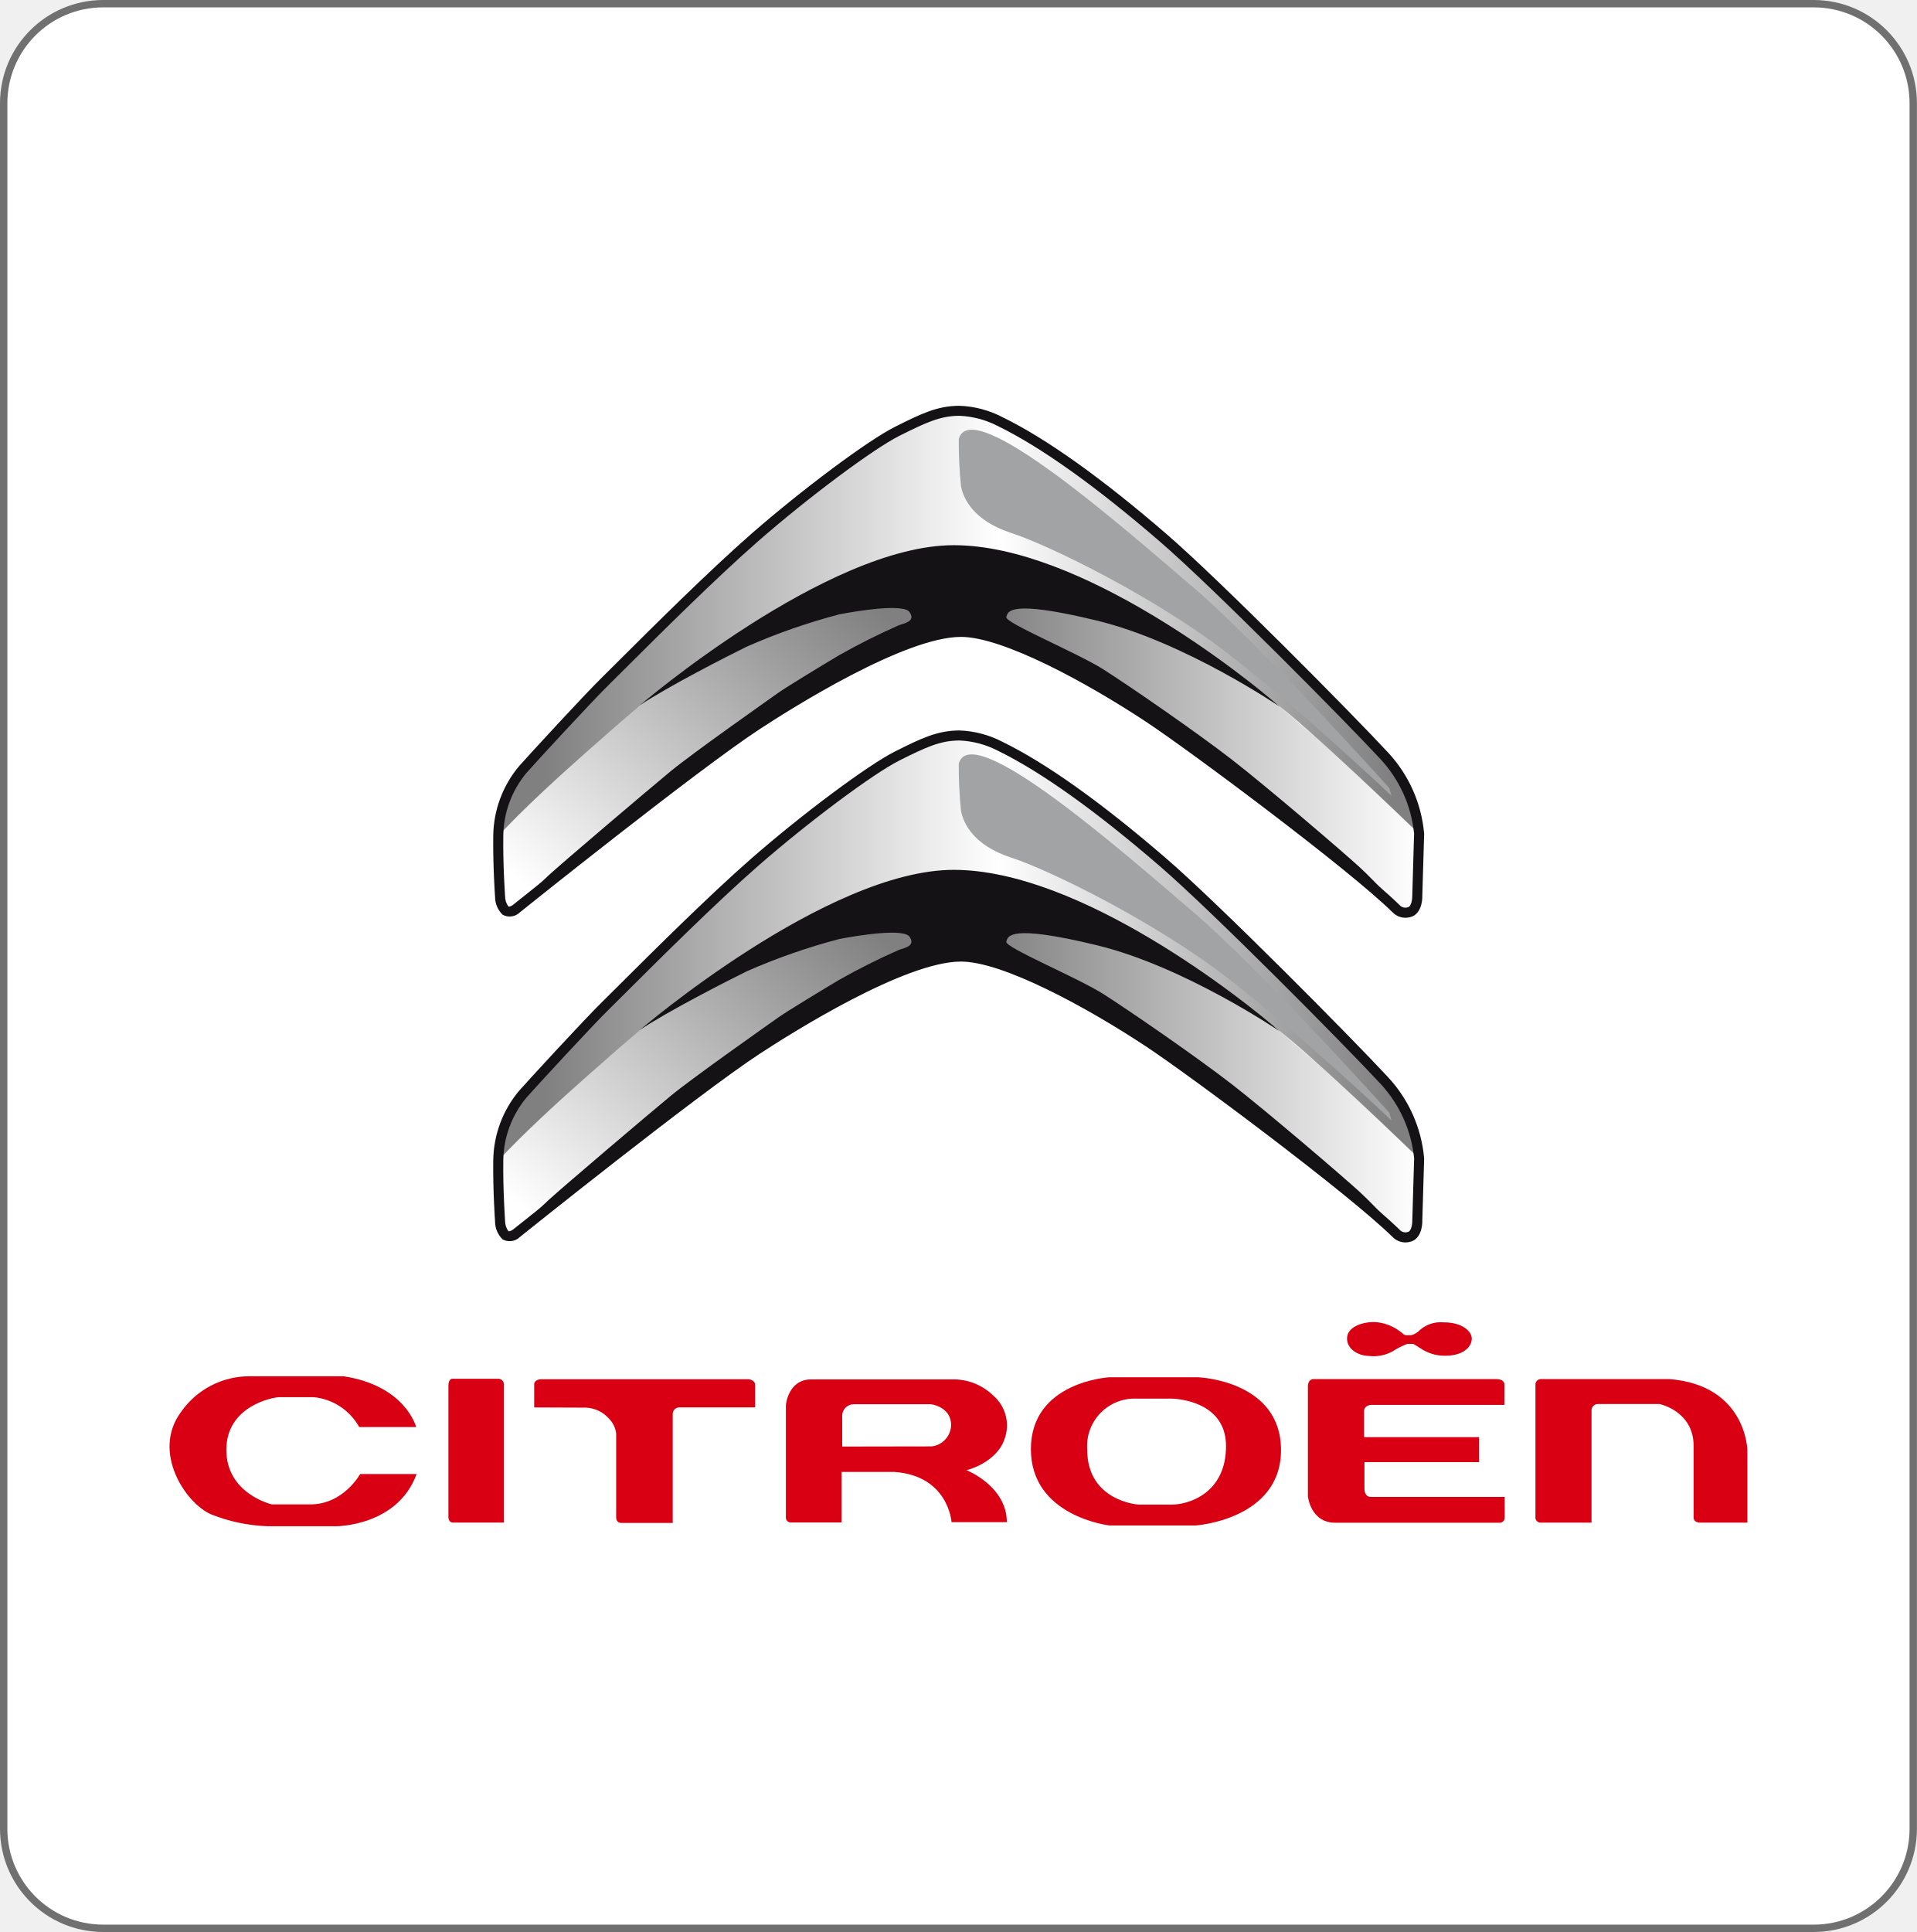
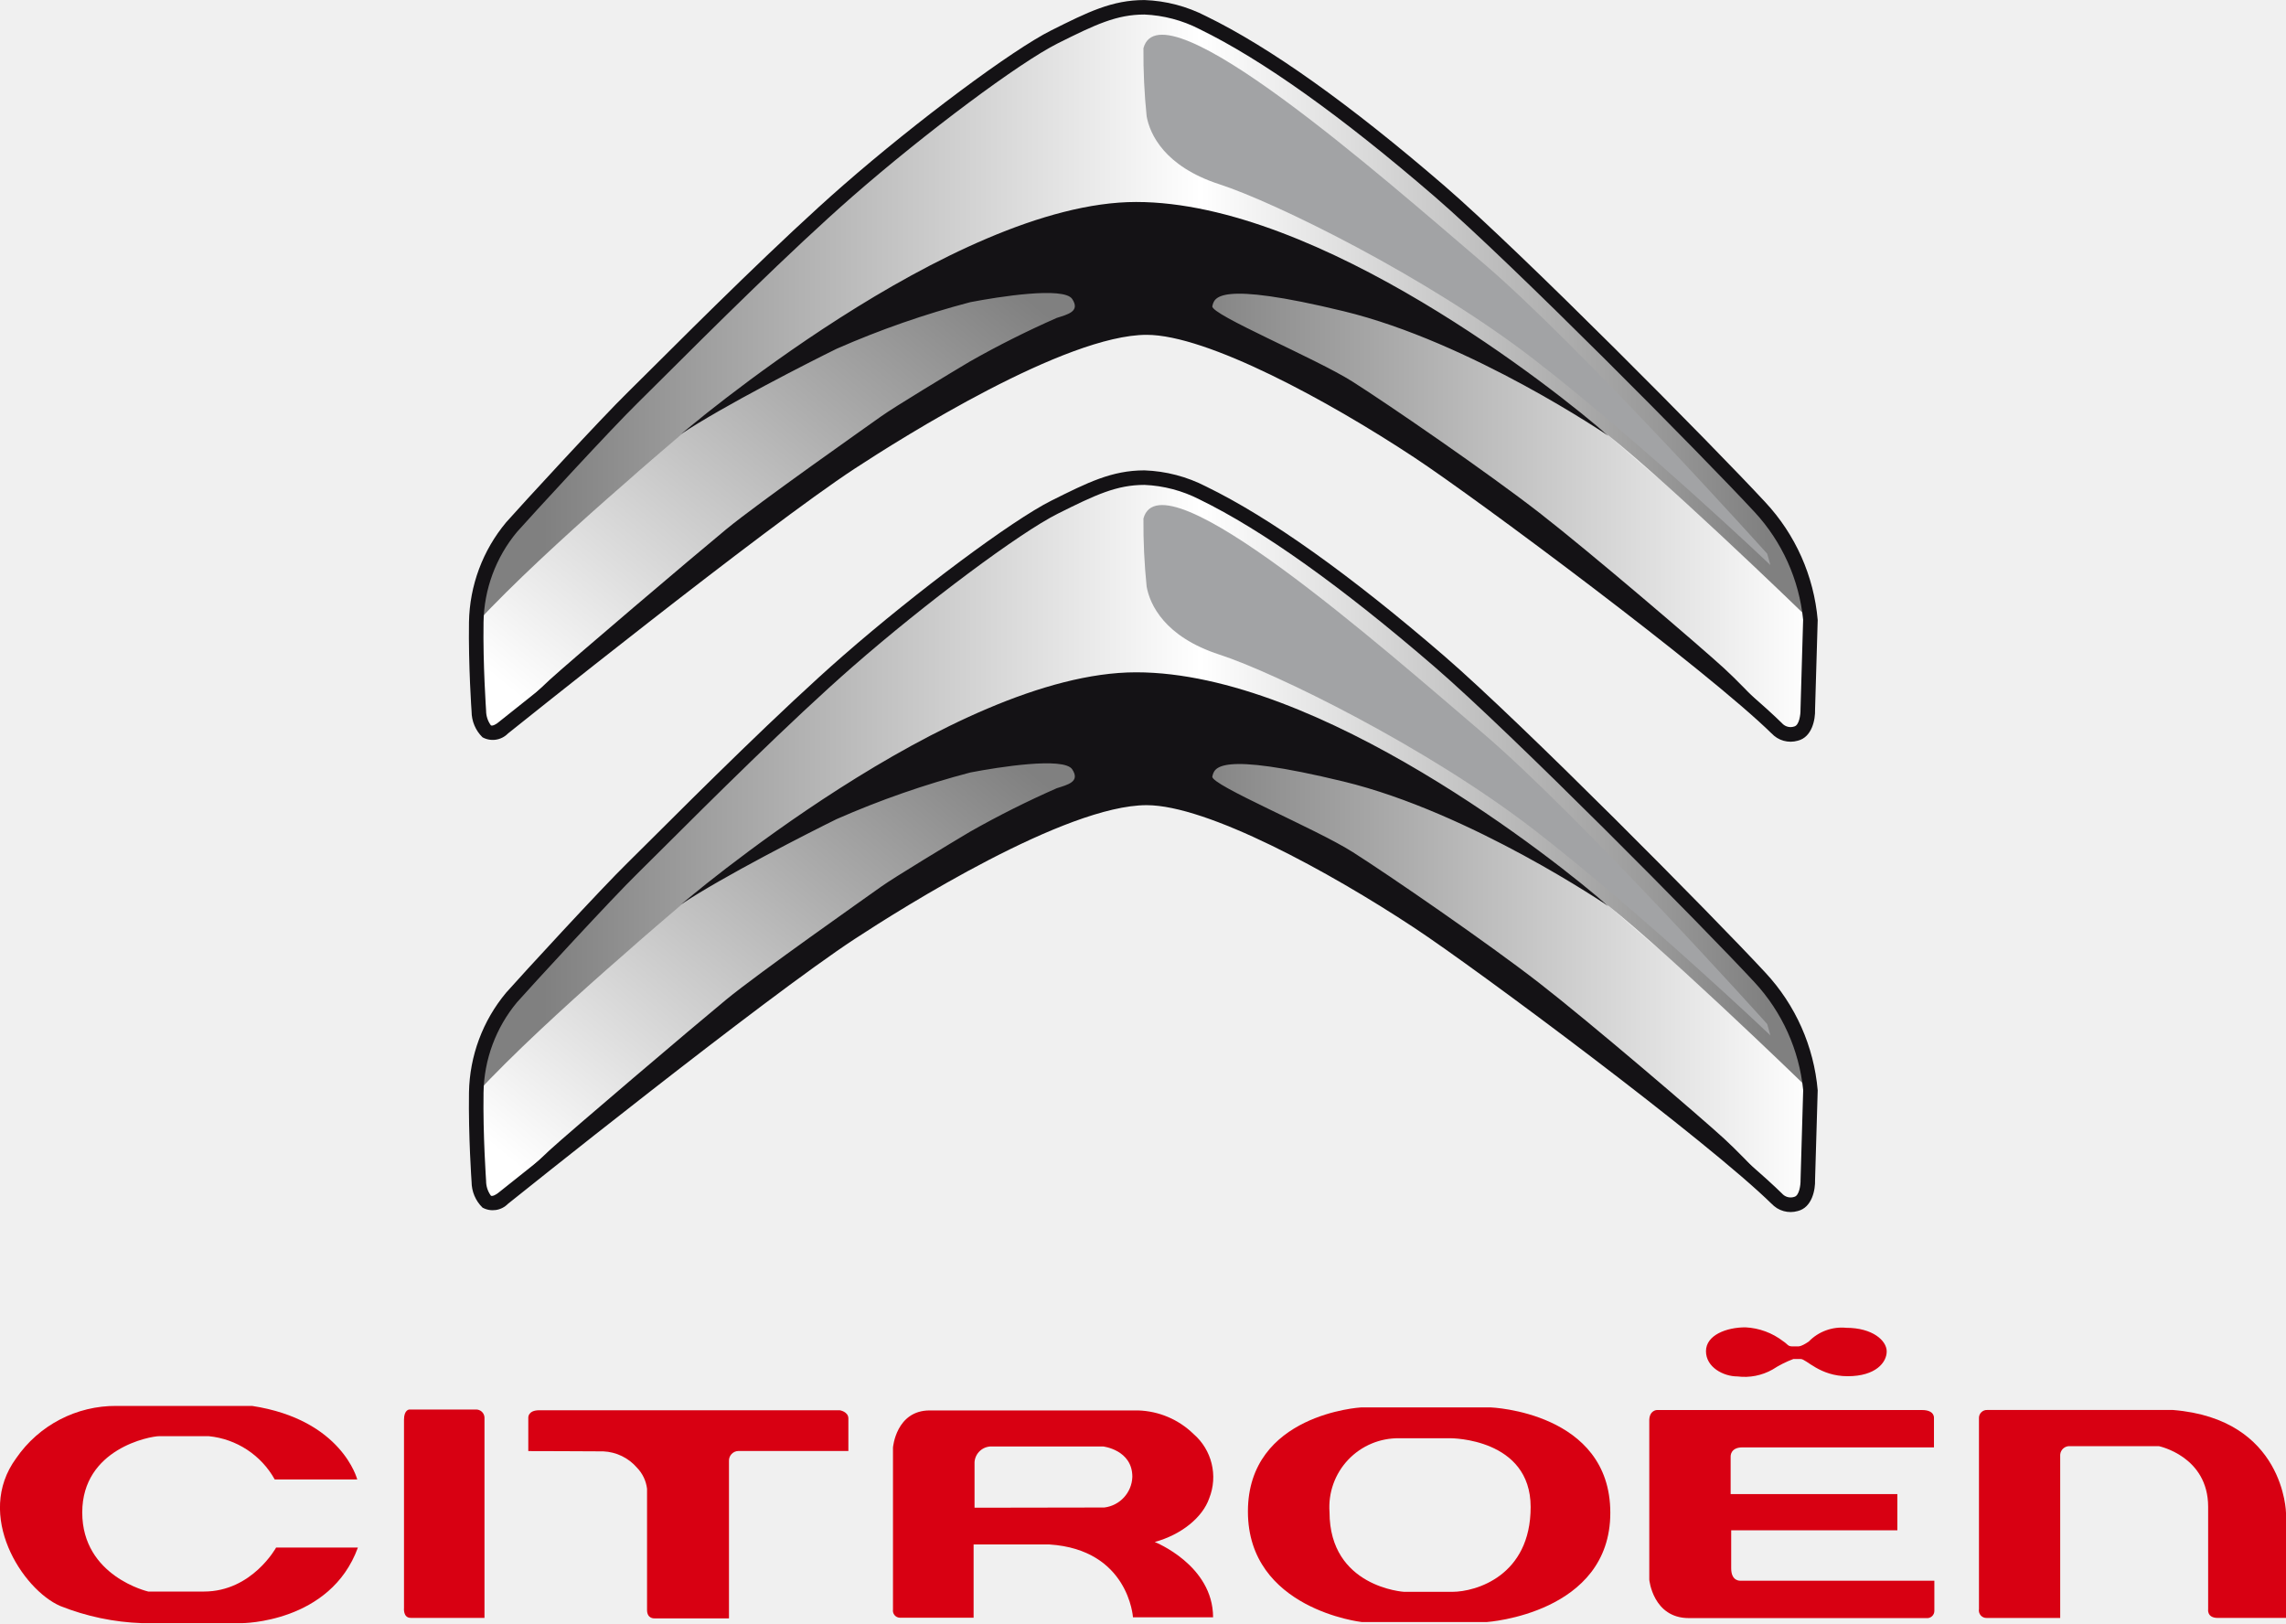
- <svg xmlns="http://www.w3.org/2000/svg" xmlns:xlink="http://www.w3.org/1999/xlink" width="260" height="262" viewBox="0 0 260 262">
+ <svg xmlns="http://www.w3.org/2000/svg" xmlns:xlink="http://www.w3.org/1999/xlink" width="214" height="151.948" viewBox="0 0 214 151.948">
  <defs>
-     <style>.a{fill:#fff;stroke:#707070;}.b{fill:#d80012;}.c{fill:url(#a);}.d{fill:url(#b);}.e{fill:url(#c);}.f{fill:#141215;}.g{fill:#a2a3a5;}.h{stroke:none;}.i{fill:none;}</style>
-     <linearGradient id="a" x1="0.874" y1="0.061" x2="-0.009" y2="0.849" gradientUnits="objectBoundingBox">
+     <linearGradient id="linear-gradient" x1="0.874" y1="0.061" x2="-0.009" y2="0.849" gradientUnits="objectBoundingBox">
      <stop offset="0.017" stop-color="gray" />
      <stop offset="1" stop-color="#fff" />
    </linearGradient>
-     <linearGradient id="b" x1="0" y1="0.5" x2="1" y2="0.5" xlink:href="#a" />
-     <linearGradient id="c" x1="0.035" y1="0.5" x2="0.97" y2="0.5" gradientUnits="objectBoundingBox">
+     <linearGradient id="linear-gradient-2" x1="0" y1="0.5" x2="1" y2="0.5" xlink:href="#linear-gradient" />
+     <linearGradient id="linear-gradient-3" x1="0.035" y1="0.5" x2="0.97" y2="0.5" gradientUnits="objectBoundingBox">
      <stop offset="0.017" stop-color="gray" />
      <stop offset="0.545" stop-color="#fff" />
      <stop offset="1" stop-color="gray" />
    </linearGradient>
  </defs>
-   <g transform="translate(-495 -3499)">
-     <g class="a" transform="translate(495 3499)">
-       <rect class="h" width="260" height="262" rx="14" />
-       <rect class="i" x="0.5" y="0.5" width="259" height="261" rx="13.5" />
+   <g id="Group_849" data-name="Group 849" transform="translate(-39.515 -208.202)">
+     <g id="Group_844" data-name="Group 844" transform="translate(39.515 332.457)">
+       <g id="Group_843" data-name="Group 843">
+         <path id="Path_1577" data-name="Path 1577" d="M65.235,537.951h7.723s-1.416-5.6-9.847-6.887H50.433a11.291,11.291,0,0,0-9.4,4.892c-3.926,5.341.579,12.292,4.119,13.837a22.824,22.824,0,0,0,7.659,1.609h9.332s8.3,0,10.877-7.08H65.364s-2.253,4.119-6.758,4.119H53.393s-6.179-1.416-6.179-7.4,6.371-7.144,7.208-7.144h4.634A7.966,7.966,0,0,1,65.235,537.951Z" transform="translate(-39.515 -523.709)" fill="#d80012" />
+         <path id="Path_1578" data-name="Path 1578" d="M132.289,532.857v17.634s-.1.92.635.92h6.9V532.643a.78.78,0,0,0-.823-.736h-6.22S132.289,531.932,132.289,532.857Z" transform="translate(-94.47 -524.214)" fill="#d80012" />
+         <path id="Path_1579" data-name="Path 1579" d="M160.84,535.9v-3.128s-.046-.694,1.03-.694h28.122s.812.121.812.771v3.043H180.5a.9.9,0,0,0-.873.954V551.56h-7s-.67.042-.67-.79V539.426a3.426,3.426,0,0,0-.94-1.969,4.424,4.424,0,0,0-3.15-1.53C166.706,535.914,160.84,535.9,160.84,535.9Z" transform="translate(-111.385 -524.317)" fill="#d80012" />
+         <g id="Group_840" data-name="Group 840" transform="translate(83.594 7.781)">
+           <g id="Group_839" data-name="Group 839">
+             <path id="Path_1580" data-name="Path 1580" d="M269.1,544.434c2.5-.687,4.479-2.3,5.1-4.093a5.346,5.346,0,0,0-1.476-6.022,7.761,7.761,0,0,0-5.182-2.2H248.033c-3.154,0-3.438,3.472-3.438,3.472v15.164a.666.666,0,0,0,.647.768h6.9v-6.857h7.1c7.418.481,7.819,6.817,7.819,6.817h7.5C274.555,546.594,269.1,544.434,269.1,544.434Zm-4.721-3.228-12.149.02v-4.277a1.578,1.578,0,0,1,1.594-1.458h10.438s2.741.31,2.741,2.838A2.986,2.986,0,0,1,264.378,541.206Z" transform="translate(-244.594 -532.122)" fill="#d80012" />
+           </g>
+         </g>
+         <g id="Group_842" data-name="Group 842" transform="translate(116.823 7.496)">
+           <g id="Group_841" data-name="Group 841">
+             <path id="Path_1581" data-name="Path 1581" d="M348.851,531.423H336.7s-10.586.6-10.586,9.744,10.647,10.346,10.647,10.346h11.729s11.549-.782,11.549-10.226S348.851,531.423,348.851,531.423Zm-3.609,17.263h-4.511s-6.978-.421-6.978-7.459a6.443,6.443,0,0,1,6.557-6.917h4.812s7.459,0,7.459,6.436S347.468,548.686,345.242,548.686Z" transform="translate(-326.115 -531.423)" fill="#d80012" />
+           </g>
+         </g>
+         <path id="Path_1582" data-name="Path 1582" d="M418.29,532.941v14.971s.348,3.587,3.7,3.587h22.237a.676.676,0,0,0,.75-.7V548H426.858s-.9.109-.9-1.154V543.28h15.555v-3.386H425.906V536.36s-.037-.841,1.1-.841H444.94v-2.764s.073-.732-1.116-.732H418.989S418.324,532.048,418.29,532.941Z" transform="translate(-263.895 -524.282)" fill="#d80012" />
+         <path id="Path_1583" data-name="Path 1583" d="M439.362,514.817h.558s.258.064,1.009-.451a4.307,4.307,0,0,1,3.521-1.288c2.427,0,3.779,1.18,3.779,2.211s-1.031,2.32-3.651,2.32-3.865-1.611-4.4-1.611h-.687a10.1,10.1,0,0,0-1.953.987,5.325,5.325,0,0,1-3.286.644c-1.31,0-2.942-.859-2.942-2.362s1.911-2.234,3.694-2.234a6.3,6.3,0,0,1,3.543,1.31C438.976,514.623,438.954,514.8,439.362,514.817Z" transform="translate(-271.608 -513.034)" fill="#d80012" />
+         <path id="Path_1584" data-name="Path 1584" d="M493.995,532.78v17.865a.711.711,0,0,0,.73.837H501.6V536.193a.861.861,0,0,1,.924-.794h8.31s4.616.945,4.616,5.677v9.584s-.138.818.9.818h6.389v-9.809s-.115-8.813-10.581-9.656H494.795A.744.744,0,0,0,493.995,532.78Z" transform="translate(-308.738 -524.277)" fill="#d80012" />
+       </g>
    </g>
-     <g transform="translate(478.485 3345.824)">
-       <g transform="translate(39.515 332.457)">
-         <path class="b" d="M65.235,537.951h7.723s-1.416-5.6-9.847-6.887H50.433a11.291,11.291,0,0,0-9.4,4.892c-3.926,5.341.579,12.292,4.119,13.837a22.824,22.824,0,0,0,7.659,1.609h9.332s8.3,0,10.877-7.08H65.364s-2.253,4.119-6.758,4.119H53.393s-6.179-1.416-6.179-7.4,6.371-7.144,7.208-7.144h4.634A7.966,7.966,0,0,1,65.235,537.951Z" transform="translate(-39.515 -523.709)" />
-         <path class="b" d="M132.289,532.857v17.634s-.1.92.635.92h6.9V532.643a.78.78,0,0,0-.823-.736h-6.22S132.289,531.932,132.289,532.857Z" transform="translate(-94.47 -524.214)" />
-         <path class="b" d="M160.84,535.9v-3.128s-.046-.694,1.03-.694h28.122s.812.121.812.771v3.043H180.5a.9.9,0,0,0-.873.954V551.56h-7s-.67.042-.67-.79V539.426a3.426,3.426,0,0,0-.94-1.969,4.424,4.424,0,0,0-3.15-1.53C166.706,535.914,160.84,535.9,160.84,535.9Z" transform="translate(-111.385 -524.317)" />
-         <g transform="translate(83.594 7.781)">
-           <path class="b" d="M269.1,544.434c2.5-.687,4.479-2.3,5.1-4.093a5.346,5.346,0,0,0-1.476-6.022,7.761,7.761,0,0,0-5.182-2.2H248.033c-3.154,0-3.438,3.472-3.438,3.472v15.164a.666.666,0,0,0,.647.768h6.9v-6.857h7.1c7.418.481,7.819,6.817,7.819,6.817h7.5C274.555,546.594,269.1,544.434,269.1,544.434Zm-4.721-3.228-12.149.02v-4.277a1.578,1.578,0,0,1,1.594-1.458h10.438s2.741.31,2.741,2.838A2.986,2.986,0,0,1,264.378,541.206Z" transform="translate(-244.594 -532.122)" />
-         </g>
-         <g transform="translate(116.823 7.496)">
-           <path class="b" d="M348.851,531.423H336.7s-10.586.6-10.586,9.744,10.647,10.346,10.647,10.346h11.729s11.549-.782,11.549-10.226S348.851,531.423,348.851,531.423Zm-3.609,17.263h-4.511s-6.978-.421-6.978-7.459a6.443,6.443,0,0,1,6.557-6.917h4.812s7.459,0,7.459,6.436S347.468,548.686,345.242,548.686Z" transform="translate(-326.115 -531.423)" />
-         </g>
-         <path class="b" d="M418.29,532.941v14.971s.348,3.587,3.7,3.587h22.237a.676.676,0,0,0,.75-.7V548H426.858s-.9.109-.9-1.154V543.28h15.555v-3.386H425.906V536.36s-.037-.841,1.1-.841H444.94v-2.764s.073-.732-1.116-.732H418.989S418.324,532.048,418.29,532.941Z" transform="translate(-263.895 -524.282)" />
-         <path class="b" d="M439.362,514.817h.558s.258.064,1.009-.451a4.307,4.307,0,0,1,3.521-1.288c2.427,0,3.779,1.18,3.779,2.211s-1.031,2.32-3.651,2.32-3.865-1.611-4.4-1.611h-.687a10.1,10.1,0,0,0-1.953.987,5.325,5.325,0,0,1-3.286.644c-1.31,0-2.942-.859-2.942-2.362s1.911-2.234,3.694-2.234a6.3,6.3,0,0,1,3.543,1.31C438.976,514.623,438.954,514.8,439.362,514.817Z" transform="translate(-271.608 -513.034)" />
-         <path class="b" d="M493.995,532.78v17.865a.711.711,0,0,0,.73.837H501.6V536.193a.861.861,0,0,1,.924-.794h8.31s4.616.945,4.616,5.677v9.584s-.138.818.9.818h6.389v-9.809s-.115-8.813-10.581-9.656H494.795A.744.744,0,0,0,493.995,532.78Z" transform="translate(-308.738 -524.277)" />
+     <g id="Group_846" data-name="Group 846" transform="translate(83.407 208.202)">
+       <path id="Path_1585" data-name="Path 1585" d="M148.887,301.87s9.808-9.834,13.921-13.095,5.469-5.154,10.517-8.2c0,0,25.355-15.994,35.46-11.9,0,0-1.083,3.609-14.2,11.549s-43.158,31.54-43.158,31.54-1.835,1.062-1.955-1.585S148.887,301.87,148.887,301.87Z" transform="translate(-148.197 -243.624)" fill="url(#linear-gradient)" />
+       <path id="Path_1586" data-name="Path 1586" d="M368.635,301.87s-9.808-9.834-13.92-13.095-5.469-5.154-10.518-8.2c0,0-25.355-15.994-35.46-11.9,0,0,1.083,3.609,14.2,11.549s43.158,31.54,43.158,31.54,1.835,1.062,1.955-1.585S368.635,301.87,368.635,301.87Z" transform="translate(-242.89 -243.624)" fill="url(#linear-gradient-2)" />
+       <path id="Path_1587" data-name="Path 1587" d="M149.916,262.3a98.881,98.881,0,0,1,13.647-15.96c8.168-7.619,36.9-37.654,47.879-36.511s22.685,13.012,29.9,19.107,27.722,27.69,27.722,27.69,4.524,7.2,4.364,10.246c0,0-14.709-14.265-19.725-17.854S236.711,238.9,236.711,238.9l-21.319-8.346-17.081,2.119-14.876,6.141s-13.146,9.038-14.27,10.075-13.492,11.286-20.281,18.594C148.885,267.484,149.262,263.213,149.916,262.3Z" transform="translate(-148.196 -209.147)" fill="url(#linear-gradient-3)" />
+       <g id="Group_845" data-name="Group 845">
+         <path id="Path_1588" data-name="Path 1588" d="M150.856,276.865h0c.24-.192,24.067-19.3,32.489-24.813,4.481-2.934,19.692-12.506,27.3-12.506,5.666,0,17.042,6.188,25.063,11.487,5.957,3.936,27.517,20,33.477,25.865l-.053-.058a2.418,2.418,0,0,0,2.47.7c1.343-.335,1.647-2,1.615-2.928,0,.044.247-8.37.247-8.37a18.5,18.5,0,0,0-4.9-11.021c-4.8-5.188-22.819-23.39-30.07-29.647-8.839-7.627-16.336-12.962-22.282-15.856a13.608,13.608,0,0,0-5.772-1.512c-3.048,0-5.307,1.13-8.726,2.839-3.653,1.826-12.589,8.482-19.512,14.532-5.771,5.043-13.633,12.88-17.856,17.09l-2.261,2.244c-2.439,2.378-10.1,10.711-11.4,12.187a14.966,14.966,0,0,0-3.479,9.344c-.06,4.073.239,8.317.243,8.36a3.4,3.4,0,0,0,1.023,2.42A1.993,1.993,0,0,0,150.856,276.865Zm-1.6-.763a2.331,2.331,0,0,1-.448-1.384c0-.06-.3-4.248-.24-8.26A13.542,13.542,0,0,1,151.7,258c1.3-1.469,8.915-9.755,11.334-12.114l2.272-2.255c4.212-4.2,12.054-12.015,17.791-17.029,6.852-5.989,15.656-12.555,19.224-14.34,3.542-1.771,5.511-2.7,8.116-2.7a12.438,12.438,0,0,1,5.148,1.361c5.868,2.857,13.266,8.127,22.016,15.677,7.219,6.229,25.171,24.369,29.96,29.541a17.416,17.416,0,0,1,4.54,10.075c0-.02-.247,8.393-.247,8.393.013.481-.117,1.485-.583,1.6a1.07,1.07,0,0,1-1.086-.24l-.016-.018c-.011-.013-.028-.03-.028-.03-6.434-6.329-28.3-22.472-33.682-26.031-2.96-1.956-18.119-11.714-25.815-11.714-7.772,0-22.206,8.9-28.051,12.729-8.477,5.55-32.355,24.7-32.6,24.89C149.8,275.974,149.4,276.2,149.254,276.1Z" transform="translate(-147.195 -208.202)" fill="#141215" />
      </g>
-       <g transform="translate(83.407 208.202)">
-         <path class="c" d="M148.887,301.87s9.808-9.834,13.921-13.095,5.469-5.154,10.517-8.2c0,0,25.355-15.994,35.46-11.9,0,0-1.083,3.609-14.2,11.549s-43.158,31.54-43.158,31.54-1.835,1.062-1.955-1.585S148.887,301.87,148.887,301.87Z" transform="translate(-148.197 -243.624)" />
-         <path class="d" d="M368.635,301.87s-9.808-9.834-13.92-13.095-5.469-5.154-10.518-8.2c0,0-25.355-15.994-35.46-11.9,0,0,1.083,3.609,14.2,11.549s43.158,31.54,43.158,31.54,1.835,1.062,1.955-1.585S368.635,301.87,368.635,301.87Z" transform="translate(-242.89 -243.624)" />
-         <path class="e" d="M149.916,262.3a98.881,98.881,0,0,1,13.647-15.96c8.168-7.619,36.9-37.654,47.879-36.511s22.685,13.012,29.9,19.107,27.722,27.69,27.722,27.69,4.524,7.2,4.364,10.246c0,0-14.709-14.265-19.725-17.854S236.711,238.9,236.711,238.9l-21.319-8.346-17.081,2.119-14.876,6.141s-13.146,9.038-14.27,10.075-13.492,11.286-20.281,18.594C148.885,267.484,149.262,263.213,149.916,262.3Z" transform="translate(-148.196 -209.147)" />
-         <path class="f" d="M150.856,276.865h0c.24-.192,24.067-19.3,32.489-24.813,4.481-2.934,19.692-12.506,27.3-12.506,5.666,0,17.042,6.188,25.063,11.487,5.957,3.936,27.517,20,33.477,25.865l-.053-.058a2.418,2.418,0,0,0,2.47.7c1.343-.335,1.647-2,1.615-2.928,0,.044.247-8.37.247-8.37a18.5,18.5,0,0,0-4.9-11.021c-4.8-5.188-22.819-23.39-30.07-29.647-8.839-7.627-16.336-12.962-22.282-15.856a13.608,13.608,0,0,0-5.772-1.512c-3.048,0-5.307,1.13-8.726,2.839-3.653,1.826-12.589,8.482-19.512,14.532-5.771,5.043-13.633,12.88-17.856,17.09l-2.261,2.244c-2.439,2.378-10.1,10.711-11.4,12.187a14.966,14.966,0,0,0-3.479,9.344c-.06,4.073.239,8.317.243,8.36a3.4,3.4,0,0,0,1.023,2.42A1.993,1.993,0,0,0,150.856,276.865Zm-1.6-.763a2.331,2.331,0,0,1-.448-1.384c0-.06-.3-4.248-.24-8.26A13.542,13.542,0,0,1,151.7,258c1.3-1.469,8.915-9.755,11.334-12.114l2.272-2.255c4.212-4.2,12.054-12.015,17.791-17.029,6.852-5.989,15.656-12.555,19.224-14.34,3.542-1.771,5.511-2.7,8.116-2.7a12.438,12.438,0,0,1,5.148,1.361c5.868,2.857,13.266,8.127,22.016,15.677,7.219,6.229,25.171,24.369,29.96,29.541a17.416,17.416,0,0,1,4.54,10.075c0-.02-.247,8.393-.247,8.393.013.481-.117,1.485-.583,1.6a1.07,1.07,0,0,1-1.086-.24l-.016-.018c-.011-.013-.028-.03-.028-.03-6.434-6.329-28.3-22.472-33.682-26.031-2.96-1.956-18.119-11.714-25.815-11.714-7.772,0-22.206,8.9-28.051,12.729-8.477,5.55-32.355,24.7-32.6,24.89C149.8,275.974,149.4,276.2,149.254,276.1Z" transform="translate(-147.195 -208.202)" />
-         <path class="f" d="M170.459,276.322s25.4-21.734,42.607-21.734,39.4,17.684,44.211,21.895c0,0-12.872-8.782-24.782-11.669s-12.109-1.246-12.295-.47,9.685,4.88,13.123,7.061,12.679,8.54,17.485,12.273,15.083,12.532,17.3,14.565,5.989,6.21,5.989,6.21-.55-.062-2.077-1.458-5.661-4.948-7.826-6.543-11.339-8.692-11.339-8.692-11.338-8.542-14.135-10.256-12.241-7.158-12.241-7.158A82.4,82.4,0,0,0,218,266.979a17.663,17.663,0,0,0-9.083.211,67.922,67.922,0,0,0-7.609,3.1c-1.594.752-9.444,5.2-9.444,5.2s-6.526,4.15-8.151,5.263-8.21,6.105-9.955,7.519-8.992,6.947-8.992,6.947l-6.557,5.143s-3.038,2.466-3.609,2.947a13.22,13.22,0,0,1-1.233.9l-.421.15s3.369-3.338,5.2-5.023,13.474-11.579,16.541-14.105,13.354-9.745,14.527-10.587,6.5-4.06,8.271-5.113a89.486,89.486,0,0,1,8.15-4.09c1.023-.331,2.226-.6,1.444-1.775s-6.887-.21-9.534.3a84.25,84.25,0,0,0-12.511,4.361C182.69,269.475,174.319,273.726,170.459,276.322Z" transform="translate(-150.601 -235.68)" />
-         <path class="g" d="M302.117,217.439a58.31,58.31,0,0,0,.3,6.37c.3,1.668,1.668,4.7,6.825,6.37s19.413,8.645,29.423,16.38,22.143,19.261,22.143,19.261l-.3-1.061s-17.442-19.414-26.693-27.3S303.785,211.221,302.117,217.439Z" transform="translate(-238.968 -212.925)" />
+       <path id="Path_1589" data-name="Path 1589" d="M170.459,276.322s25.4-21.734,42.607-21.734,39.4,17.684,44.211,21.895c0,0-12.872-8.782-24.782-11.669s-12.109-1.246-12.295-.47,9.685,4.88,13.123,7.061,12.679,8.54,17.485,12.273,15.083,12.532,17.3,14.565,5.989,6.21,5.989,6.21-.55-.062-2.077-1.458-5.661-4.948-7.826-6.543-11.339-8.692-11.339-8.692-11.338-8.542-14.135-10.256-12.241-7.158-12.241-7.158A82.4,82.4,0,0,0,218,266.979a17.663,17.663,0,0,0-9.083.211,67.922,67.922,0,0,0-7.609,3.1c-1.594.752-9.444,5.2-9.444,5.2s-6.526,4.15-8.151,5.263-8.21,6.105-9.955,7.519-8.992,6.947-8.992,6.947l-6.557,5.143s-3.038,2.466-3.609,2.947a13.22,13.22,0,0,1-1.233.9l-.421.15s3.369-3.338,5.2-5.023,13.474-11.579,16.541-14.105,13.354-9.745,14.527-10.587,6.5-4.06,8.271-5.113a89.486,89.486,0,0,1,8.15-4.09c1.023-.331,2.226-.6,1.444-1.775s-6.887-.21-9.534.3a84.25,84.25,0,0,0-12.511,4.361C182.69,269.475,174.319,273.726,170.459,276.322Z" transform="translate(-150.601 -235.68)" fill="#141215" />
+       <path id="Path_1590" data-name="Path 1590" d="M302.117,217.439a58.31,58.31,0,0,0,.3,6.37c.3,1.668,1.668,4.7,6.825,6.37s19.413,8.645,29.423,16.38,22.143,19.261,22.143,19.261l-.3-1.061s-17.442-19.414-26.693-27.3S303.785,211.221,302.117,217.439Z" transform="translate(-238.968 -212.925)" fill="#a2a3a5" />
+     </g>
+     <g id="Group_848" data-name="Group 848" transform="translate(83.407 252.23)">
+       <path id="Path_1591" data-name="Path 1591" d="M148.887,409.883s9.808-9.834,13.921-13.095,5.469-5.154,10.517-8.2c0,0,25.355-15.995,35.46-11.9,0,0-1.083,3.609-14.2,11.549s-43.158,31.54-43.158,31.54-1.835,1.062-1.955-1.584S148.887,409.883,148.887,409.883Z" transform="translate(-148.197 -351.637)" fill="url(#linear-gradient)" />
+       <path id="Path_1592" data-name="Path 1592" d="M368.635,409.883s-9.808-9.834-13.92-13.095-5.469-5.154-10.518-8.2c0,0-25.355-15.995-35.46-11.9,0,0,1.083,3.609,14.2,11.549s43.158,31.54,43.158,31.54,1.835,1.062,1.955-1.584S368.635,409.883,368.635,409.883Z" transform="translate(-242.89 -351.637)" fill="url(#linear-gradient-2)" />
+       <path id="Path_1593" data-name="Path 1593" d="M149.916,370.313a98.862,98.862,0,0,1,13.647-15.96c8.168-7.619,36.9-37.654,47.879-36.511s22.685,13.012,29.9,19.108,27.722,27.689,27.722,27.689,4.524,7.2,4.364,10.247c0,0-14.709-14.265-19.725-17.854s-16.994-10.118-16.994-10.118l-21.319-8.346-17.081,2.119-14.876,6.141s-13.146,9.038-14.27,10.076-13.492,11.286-20.281,18.594C148.885,375.5,149.262,371.226,149.916,370.313Z" transform="translate(-148.196 -317.16)" fill="url(#linear-gradient-3)" />
+       <g id="Group_847" data-name="Group 847" transform="translate(0 0)">
+         <path id="Path_1594" data-name="Path 1594" d="M150.856,384.878h0c.24-.192,24.067-19.3,32.489-24.812,4.481-2.934,19.692-12.506,27.3-12.506,5.666,0,17.042,6.188,25.063,11.487,5.957,3.936,27.517,20,33.477,25.865l-.053-.059a2.418,2.418,0,0,0,2.47.7c1.343-.335,1.647-2,1.615-2.928,0,.044.247-8.37.247-8.37a18.5,18.5,0,0,0-4.9-11.021c-4.8-5.187-22.819-23.39-30.07-29.647-8.839-7.627-16.336-12.962-22.282-15.856a13.615,13.615,0,0,0-5.772-1.512c-3.048,0-5.307,1.129-8.726,2.839-3.653,1.826-12.589,8.482-19.512,14.532-5.771,5.043-13.633,12.88-17.856,17.09l-2.261,2.244c-2.439,2.377-10.1,10.711-11.4,12.187a14.966,14.966,0,0,0-3.479,9.344c-.06,4.073.239,8.317.243,8.359a3.4,3.4,0,0,0,1.023,2.42A1.994,1.994,0,0,0,150.856,384.878Zm-1.6-.764a2.329,2.329,0,0,1-.448-1.383c0-.06-.3-4.248-.24-8.26a13.544,13.544,0,0,1,3.137-8.461c1.3-1.469,8.915-9.755,11.334-12.114l2.272-2.255c4.212-4.2,12.054-12.014,17.791-17.028,6.852-5.989,15.656-12.555,19.224-14.34,3.542-1.77,5.511-2.694,8.116-2.694a12.45,12.45,0,0,1,5.148,1.36c5.868,2.857,13.266,8.127,22.016,15.677,7.219,6.23,25.171,24.369,29.96,29.541a17.416,17.416,0,0,1,4.54,10.075c0-.02-.247,8.393-.247,8.393.013.481-.117,1.485-.583,1.6a1.068,1.068,0,0,1-1.086-.24l-.016-.018a.4.4,0,0,0-.028-.029c-6.434-6.329-28.3-22.472-33.682-26.031-2.96-1.956-18.119-11.713-25.815-11.713-7.772,0-22.206,8.9-28.051,12.729-8.477,5.55-32.355,24.7-32.6,24.89C149.8,383.987,149.4,384.218,149.254,384.115Z" transform="translate(-147.195 -316.215)" fill="#141215" />
      </g>
-       <g transform="translate(83.407 252.23)">
-         <path class="c" d="M148.887,409.883s9.808-9.834,13.921-13.095,5.469-5.154,10.517-8.2c0,0,25.355-15.995,35.46-11.9,0,0-1.083,3.609-14.2,11.549s-43.158,31.54-43.158,31.54-1.835,1.062-1.955-1.584S148.887,409.883,148.887,409.883Z" transform="translate(-148.197 -351.637)" />
-         <path class="d" d="M368.635,409.883s-9.808-9.834-13.92-13.095-5.469-5.154-10.518-8.2c0,0-25.355-15.995-35.46-11.9,0,0,1.083,3.609,14.2,11.549s43.158,31.54,43.158,31.54,1.835,1.062,1.955-1.584S368.635,409.883,368.635,409.883Z" transform="translate(-242.89 -351.637)" />
-         <path class="e" d="M149.916,370.313a98.862,98.862,0,0,1,13.647-15.96c8.168-7.619,36.9-37.654,47.879-36.511s22.685,13.012,29.9,19.108,27.722,27.689,27.722,27.689,4.524,7.2,4.364,10.247c0,0-14.709-14.265-19.725-17.854s-16.994-10.118-16.994-10.118l-21.319-8.346-17.081,2.119-14.876,6.141s-13.146,9.038-14.27,10.076-13.492,11.286-20.281,18.594C148.885,375.5,149.262,371.226,149.916,370.313Z" transform="translate(-148.196 -317.16)" />
-         <g transform="translate(0 0)">
-           <path class="f" d="M150.856,384.878h0c.24-.192,24.067-19.3,32.489-24.812,4.481-2.934,19.692-12.506,27.3-12.506,5.666,0,17.042,6.188,25.063,11.487,5.957,3.936,27.517,20,33.477,25.865l-.053-.059a2.418,2.418,0,0,0,2.47.7c1.343-.335,1.647-2,1.615-2.928,0,.044.247-8.37.247-8.37a18.5,18.5,0,0,0-4.9-11.021c-4.8-5.187-22.819-23.39-30.07-29.647-8.839-7.627-16.336-12.962-22.282-15.856a13.615,13.615,0,0,0-5.772-1.512c-3.048,0-5.307,1.129-8.726,2.839-3.653,1.826-12.589,8.482-19.512,14.532-5.771,5.043-13.633,12.88-17.856,17.09l-2.261,2.244c-2.439,2.377-10.1,10.711-11.4,12.187a14.966,14.966,0,0,0-3.479,9.344c-.06,4.073.239,8.317.243,8.359a3.4,3.4,0,0,0,1.023,2.42A1.994,1.994,0,0,0,150.856,384.878Zm-1.6-.764a2.329,2.329,0,0,1-.448-1.383c0-.06-.3-4.248-.24-8.26a13.544,13.544,0,0,1,3.137-8.461c1.3-1.469,8.915-9.755,11.334-12.114l2.272-2.255c4.212-4.2,12.054-12.014,17.791-17.028,6.852-5.989,15.656-12.555,19.224-14.34,3.542-1.77,5.511-2.694,8.116-2.694a12.45,12.45,0,0,1,5.148,1.36c5.868,2.857,13.266,8.127,22.016,15.677,7.219,6.23,25.171,24.369,29.96,29.541a17.416,17.416,0,0,1,4.54,10.075c0-.02-.247,8.393-.247,8.393.013.481-.117,1.485-.583,1.6a1.068,1.068,0,0,1-1.086-.24l-.016-.018a.4.4,0,0,0-.028-.029c-6.434-6.329-28.3-22.472-33.682-26.031-2.96-1.956-18.119-11.713-25.815-11.713-7.772,0-22.206,8.9-28.051,12.729-8.477,5.55-32.355,24.7-32.6,24.89C149.8,383.987,149.4,384.218,149.254,384.115Z" transform="translate(-147.195 -316.215)" />
-         </g>
-         <path class="f" d="M170.459,384.336s25.4-21.735,42.607-21.735,39.4,17.684,44.211,21.895c0,0-12.872-8.782-24.782-11.669s-12.109-1.246-12.295-.47,9.685,4.88,13.123,7.061,12.679,8.54,17.485,12.273,15.083,12.532,17.3,14.565,5.989,6.21,5.989,6.21-.55-.063-2.077-1.458-5.661-4.948-7.826-6.543-11.339-8.692-11.339-8.692-11.338-8.541-14.135-10.255-12.241-7.158-12.241-7.158A82.335,82.335,0,0,0,218,374.992a17.655,17.655,0,0,0-9.083.21,67.916,67.916,0,0,0-7.609,3.1c-1.594.752-9.444,5.2-9.444,5.2s-6.526,4.15-8.151,5.263-8.21,6.105-9.955,7.519-8.992,6.947-8.992,6.947l-6.557,5.142s-3.038,2.466-3.609,2.948a13.226,13.226,0,0,1-1.233.9l-.421.15s3.369-3.338,5.2-5.022,13.474-11.58,16.541-14.106,13.354-9.745,14.527-10.587,6.5-4.06,8.271-5.113a89.493,89.493,0,0,1,8.15-4.09c1.023-.331,2.226-.6,1.444-1.774s-6.887-.21-9.534.3a84.25,84.25,0,0,0-12.511,4.361C182.69,377.488,174.319,381.739,170.459,384.336Z" transform="translate(-150.601 -343.693)" />
-         <path class="g" d="M302.117,325.452a58.314,58.314,0,0,0,.3,6.37c.3,1.668,1.668,4.7,6.825,6.37s19.413,8.645,29.423,16.38,22.143,19.261,22.143,19.261l-.3-1.061s-17.442-19.414-26.693-27.3S303.785,319.234,302.117,325.452Z" transform="translate(-238.968 -320.938)" />
-       </g>
+       <path id="Path_1595" data-name="Path 1595" d="M170.459,384.336s25.4-21.735,42.607-21.735,39.4,17.684,44.211,21.895c0,0-12.872-8.782-24.782-11.669s-12.109-1.246-12.295-.47,9.685,4.88,13.123,7.061,12.679,8.54,17.485,12.273,15.083,12.532,17.3,14.565,5.989,6.21,5.989,6.21-.55-.063-2.077-1.458-5.661-4.948-7.826-6.543-11.339-8.692-11.339-8.692-11.338-8.541-14.135-10.255-12.241-7.158-12.241-7.158A82.335,82.335,0,0,0,218,374.992a17.655,17.655,0,0,0-9.083.21,67.916,67.916,0,0,0-7.609,3.1c-1.594.752-9.444,5.2-9.444,5.2s-6.526,4.15-8.151,5.263-8.21,6.105-9.955,7.519-8.992,6.947-8.992,6.947l-6.557,5.142s-3.038,2.466-3.609,2.948a13.226,13.226,0,0,1-1.233.9l-.421.15s3.369-3.338,5.2-5.022,13.474-11.58,16.541-14.106,13.354-9.745,14.527-10.587,6.5-4.06,8.271-5.113a89.493,89.493,0,0,1,8.15-4.09c1.023-.331,2.226-.6,1.444-1.774s-6.887-.21-9.534.3a84.25,84.25,0,0,0-12.511,4.361C182.69,377.488,174.319,381.739,170.459,384.336Z" transform="translate(-150.601 -343.693)" fill="#141215" />
+       <path id="Path_1596" data-name="Path 1596" d="M302.117,325.452a58.314,58.314,0,0,0,.3,6.37c.3,1.668,1.668,4.7,6.825,6.37s19.413,8.645,29.423,16.38,22.143,19.261,22.143,19.261l-.3-1.061s-17.442-19.414-26.693-27.3S303.785,319.234,302.117,325.452Z" transform="translate(-238.968 -320.938)" fill="#a2a3a5" />
    </g>
  </g>
</svg>
